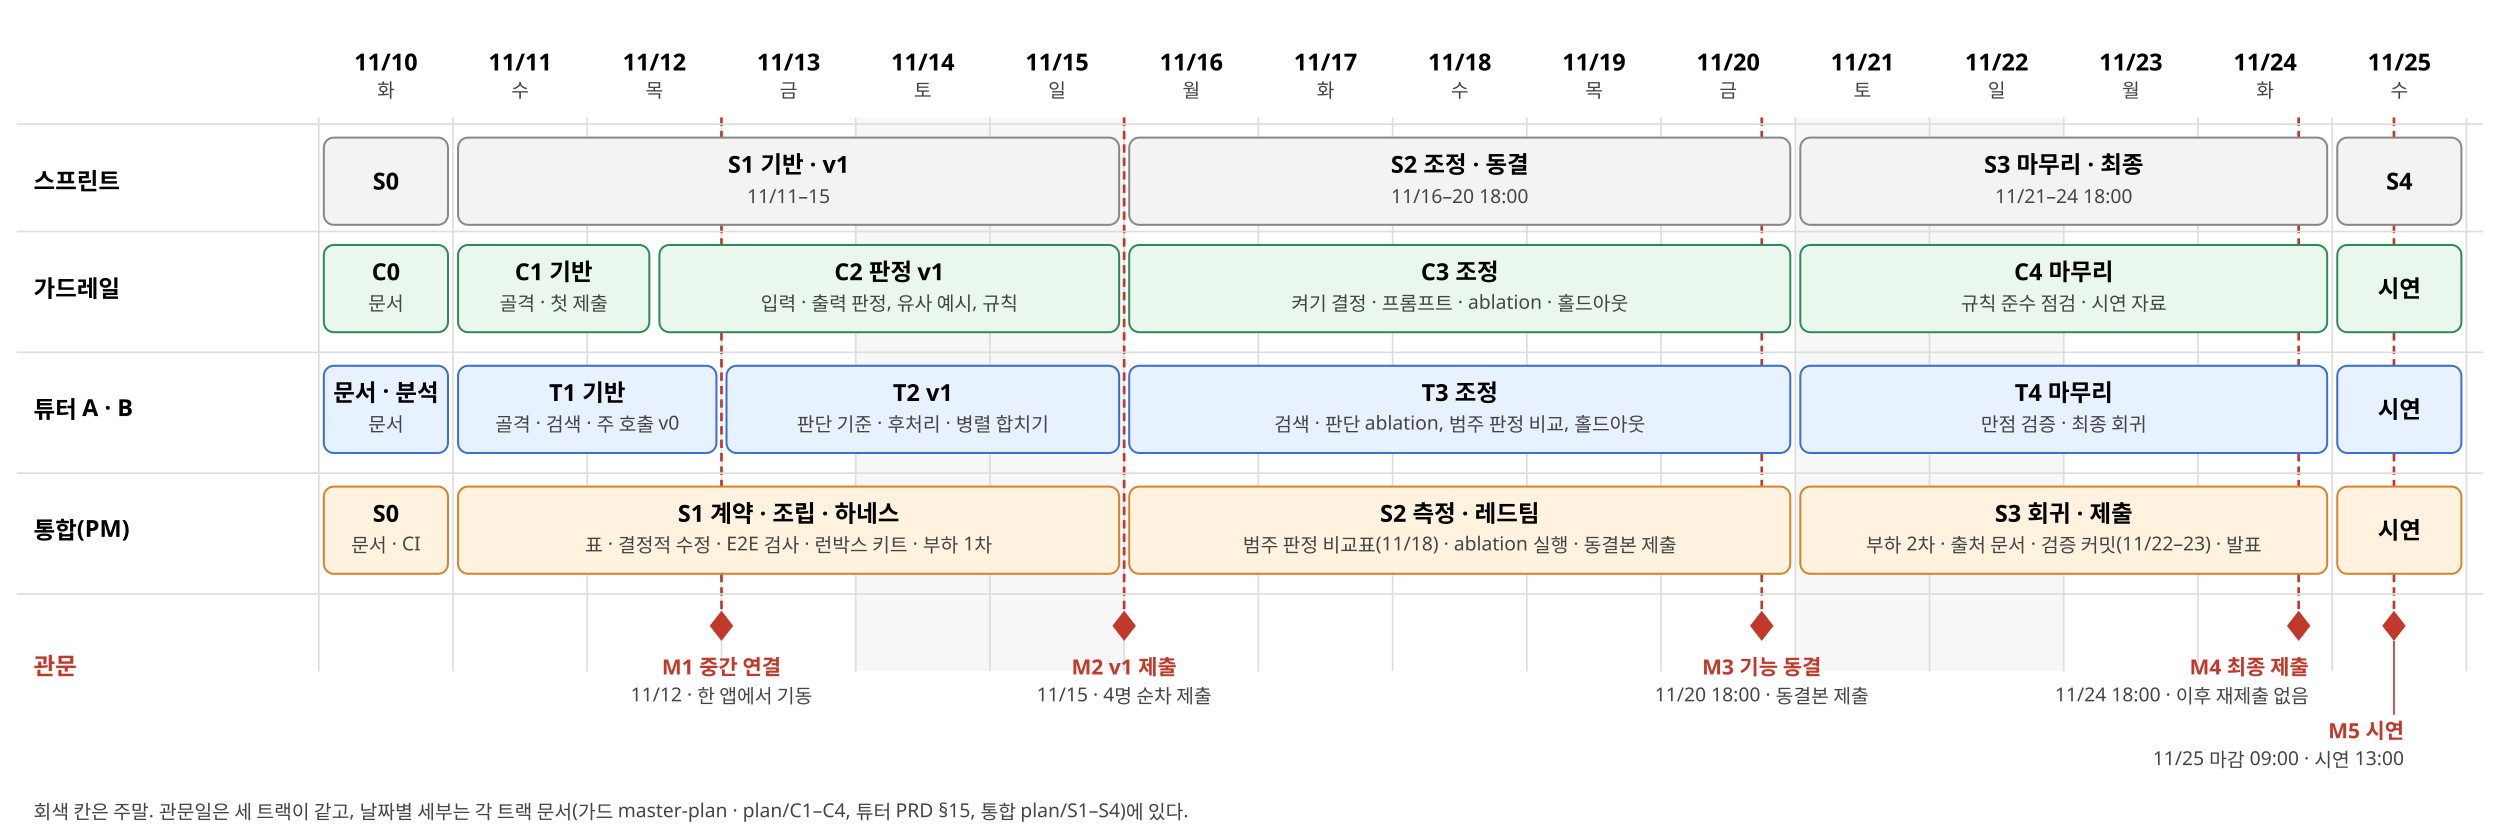
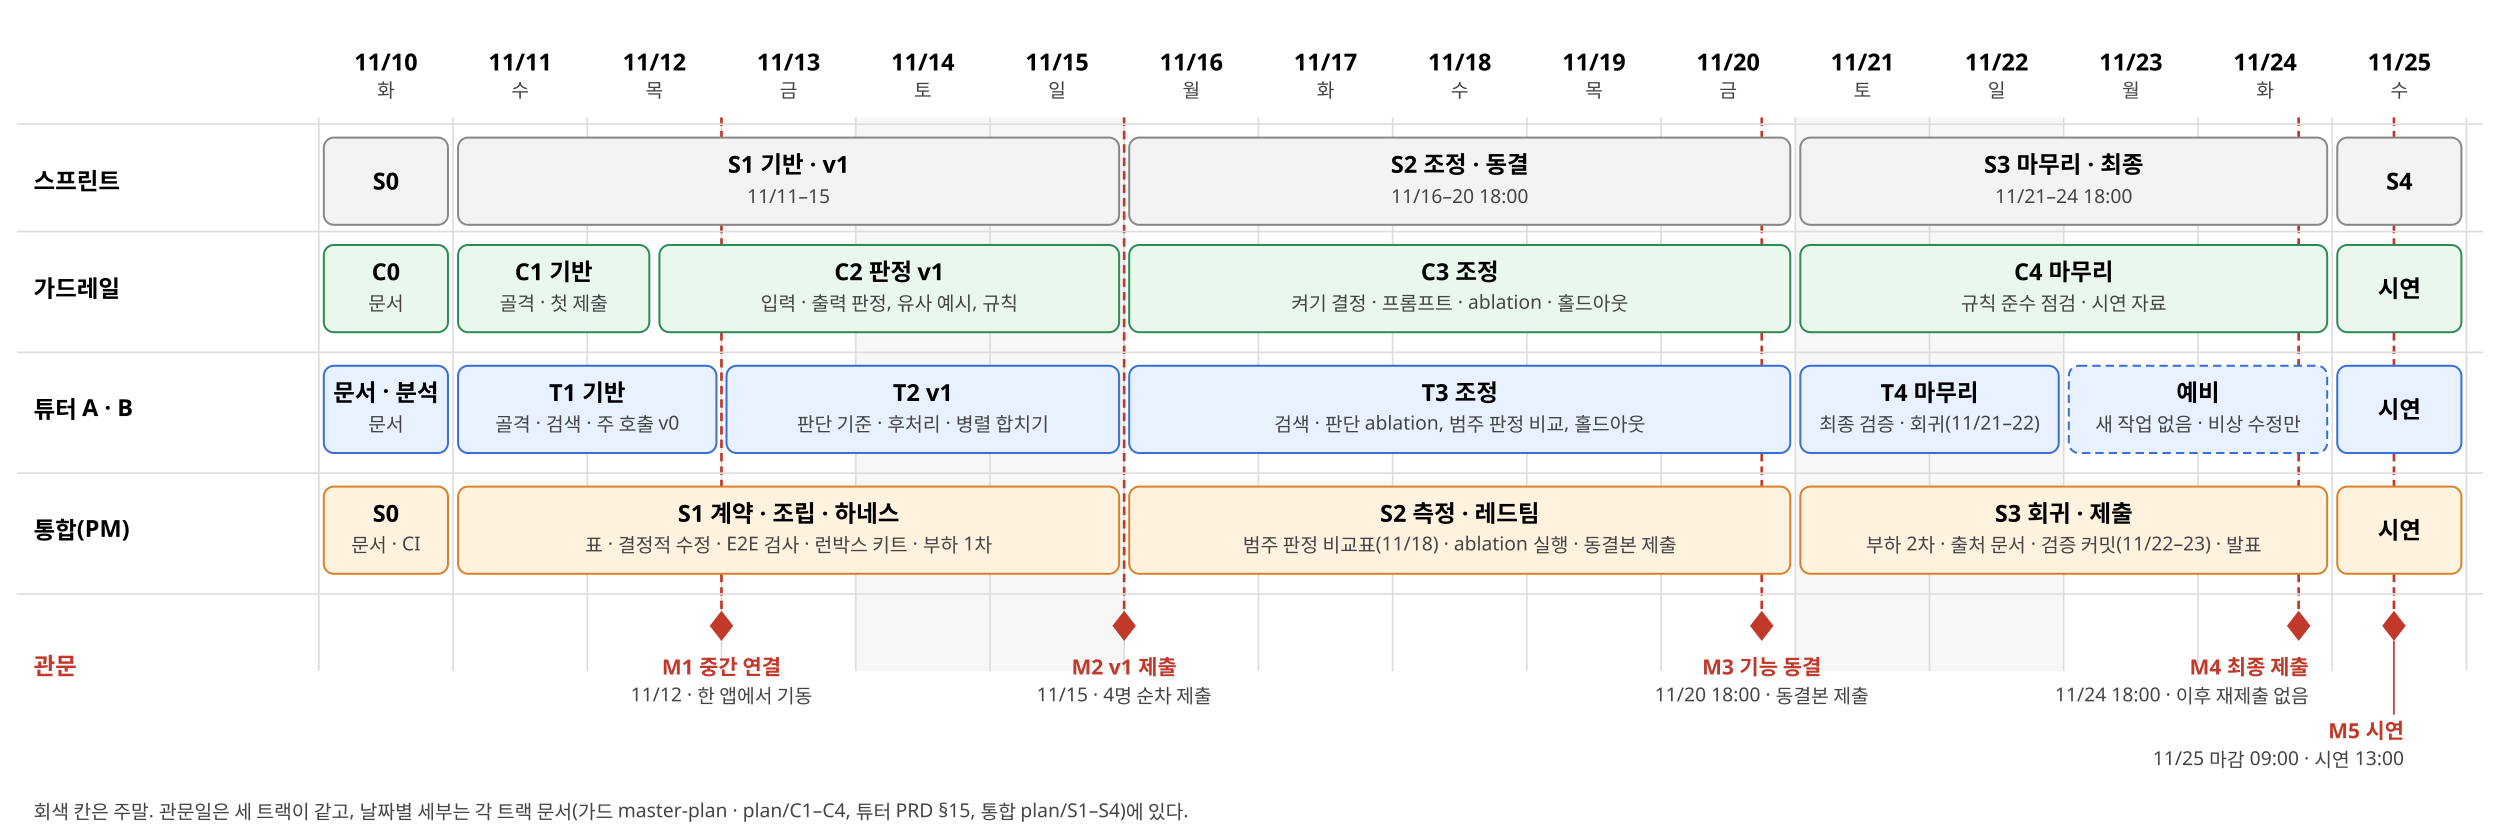
<svg xmlns="http://www.w3.org/2000/svg" viewBox="0 0 1490 500" font-family="Pretendard, 'Noto Sans KR', 'Apple SD Gothic Neo', sans-serif" font-size="13">
  <style>
 .h{font-weight:700;font-size:14px}.sm{font-size:11.5px;fill:#444}.lab{font-weight:700;font-size:14px}
 .g{fill:#e9f7ec;stroke:#2e8b57}.t{fill:#e8f1ff;stroke:#3b6fd6}.i{fill:#fff3e0;stroke:#d9822b}.s{fill:#f3f3f3;stroke:#888}
 .grid{stroke:#ddd;stroke-width:1}.ms{stroke:#c0392b;stroke-width:1.6;stroke-dasharray:5 3}.mt{fill:#c0392b;font-weight:700;font-size:12.5px}
</style>
  <rect width="1490" height="500" fill="#fff" />
  <rect x="510" y="70" width="80" height="330" fill="#f7f7f7" />
  <rect x="590" y="70" width="80" height="330" fill="#f7f7f7" />
  <rect x="1070" y="70" width="80" height="330" fill="#f7f7f7" />
  <rect x="1150" y="70" width="80" height="330" fill="#f7f7f7" />
  <line x1="190" y1="70" x2="190" y2="400" class="grid" />
  <text x="230.0" y="42" text-anchor="middle" class="h">11/10</text>
  <text x="230.0" y="58" text-anchor="middle" class="sm">화</text>
  <line x1="270" y1="70" x2="270" y2="400" class="grid" />
  <text x="310.0" y="42" text-anchor="middle" class="h">11/11</text>
  <text x="310.0" y="58" text-anchor="middle" class="sm">수</text>
  <line x1="350" y1="70" x2="350" y2="400" class="grid" />
  <text x="390.0" y="42" text-anchor="middle" class="h">11/12</text>
  <text x="390.0" y="58" text-anchor="middle" class="sm">목</text>
  <line x1="430" y1="70" x2="430" y2="400" class="grid" />
  <text x="470.0" y="42" text-anchor="middle" class="h">11/13</text>
  <text x="470.0" y="58" text-anchor="middle" class="sm">금</text>
  <line x1="510" y1="70" x2="510" y2="400" class="grid" />
  <text x="550.0" y="42" text-anchor="middle" class="h">11/14</text>
  <text x="550.0" y="58" text-anchor="middle" class="sm">토</text>
  <line x1="590" y1="70" x2="590" y2="400" class="grid" />
  <text x="630.0" y="42" text-anchor="middle" class="h">11/15</text>
  <text x="630.0" y="58" text-anchor="middle" class="sm">일</text>
  <line x1="670" y1="70" x2="670" y2="400" class="grid" />
  <text x="710.0" y="42" text-anchor="middle" class="h">11/16</text>
  <text x="710.0" y="58" text-anchor="middle" class="sm">월</text>
  <line x1="750" y1="70" x2="750" y2="400" class="grid" />
  <text x="790.0" y="42" text-anchor="middle" class="h">11/17</text>
  <text x="790.0" y="58" text-anchor="middle" class="sm">화</text>
  <line x1="830" y1="70" x2="830" y2="400" class="grid" />
  <text x="870.0" y="42" text-anchor="middle" class="h">11/18</text>
  <text x="870.0" y="58" text-anchor="middle" class="sm">수</text>
  <line x1="910" y1="70" x2="910" y2="400" class="grid" />
  <text x="950.0" y="42" text-anchor="middle" class="h">11/19</text>
  <text x="950.0" y="58" text-anchor="middle" class="sm">목</text>
  <line x1="990" y1="70" x2="990" y2="400" class="grid" />
  <text x="1030.0" y="42" text-anchor="middle" class="h">11/20</text>
  <text x="1030.0" y="58" text-anchor="middle" class="sm">금</text>
  <line x1="1070" y1="70" x2="1070" y2="400" class="grid" />
  <text x="1110.0" y="42" text-anchor="middle" class="h">11/21</text>
  <text x="1110.0" y="58" text-anchor="middle" class="sm">토</text>
  <line x1="1150" y1="70" x2="1150" y2="400" class="grid" />
  <text x="1190.0" y="42" text-anchor="middle" class="h">11/22</text>
  <text x="1190.0" y="58" text-anchor="middle" class="sm">일</text>
  <line x1="1230" y1="70" x2="1230" y2="400" class="grid" />
  <text x="1270.0" y="42" text-anchor="middle" class="h">11/23</text>
  <text x="1270.0" y="58" text-anchor="middle" class="sm">월</text>
  <line x1="1310" y1="70" x2="1310" y2="400" class="grid" />
  <text x="1350.0" y="42" text-anchor="middle" class="h">11/24</text>
  <text x="1350.0" y="58" text-anchor="middle" class="sm">화</text>
  <line x1="1390" y1="70" x2="1390" y2="400" class="grid" />
  <text x="1430.0" y="42" text-anchor="middle" class="h">11/25</text>
  <text x="1430.0" y="58" text-anchor="middle" class="sm">수</text>
  <line x1="1470" y1="70" x2="1470" y2="400" class="grid" />
  <line x1="430" y1="70" x2="430" y2="364" class="ms" />
  <line x1="670" y1="70" x2="670" y2="364" class="ms" />
  <line x1="1050.0" y1="70" x2="1050.0" y2="364" class="ms" />
  <line x1="1370.0" y1="70" x2="1370.0" y2="364" class="ms" />
  <line x1="1426.8" y1="70" x2="1426.8" y2="364" class="ms" />
  <text x="20" y="113" class="lab">스프린트</text>
  <line x1="10" y1="74" x2="1480" y2="74" class="grid" />
  <text x="20" y="177" class="lab">가드레일</text>
  <line x1="10" y1="138" x2="1480" y2="138" class="grid" />
  <text x="20" y="249" class="lab">튜터 A · B</text>
  <line x1="10" y1="210" x2="1480" y2="210" class="grid" />
  <text x="20" y="321" class="lab">통합(PM)</text>
  <line x1="10" y1="282" x2="1480" y2="282" class="grid" />
  <line x1="10" y1="354" x2="1480" y2="354" class="grid" />
  <rect x="193" y="82" width="74" height="52" rx="6" class="s" stroke-width="1.2" />
  <text x="230.0" y="113.0" text-anchor="middle" class="h">S0</text>
  <rect x="273" y="82" width="394" height="52" rx="6" class="s" stroke-width="1.2" />
  <text x="470.0" y="103" text-anchor="middle" class="h">S1 기반 · v1</text>
  <text x="470.0" y="121" text-anchor="middle" class="sm">11/11–15</text>
  <rect x="673" y="82" width="394" height="52" rx="6" class="s" stroke-width="1.2" />
  <text x="870.0" y="103" text-anchor="middle" class="h">S2 조정 · 동결</text>
  <text x="870.0" y="121" text-anchor="middle" class="sm">11/16–20 18:00</text>
  <rect x="1073" y="82" width="314" height="52" rx="6" class="s" stroke-width="1.2" />
  <text x="1230.0" y="103" text-anchor="middle" class="h">S3 마무리 · 최종</text>
  <text x="1230.0" y="121" text-anchor="middle" class="sm">11/21–24 18:00</text>
  <rect x="1393" y="82" width="74" height="52" rx="6" class="s" stroke-width="1.2" />
  <text x="1430.0" y="113.0" text-anchor="middle" class="h">S4</text>
  <rect x="193" y="146" width="74" height="52" rx="6" class="g" stroke-width="1.2" />
  <text x="230.0" y="167" text-anchor="middle" class="h">C0</text>
  <text x="230.0" y="185" text-anchor="middle" class="sm">문서</text>
  <rect x="273" y="146" width="114.0" height="52" rx="6" class="g" stroke-width="1.2" />
  <text x="330.0" y="167" text-anchor="middle" class="h">C1 기반</text>
  <text x="330.0" y="185" text-anchor="middle" class="sm">골격 · 첫 제출</text>
  <rect x="393.0" y="146" width="274.0" height="52" rx="6" class="g" stroke-width="1.2" />
  <text x="530.0" y="167" text-anchor="middle" class="h">C2 판정 v1</text>
  <text x="530.0" y="185" text-anchor="middle" class="sm">입력 · 출력 판정, 유사 예시, 규칙</text>
  <rect x="673" y="146" width="394" height="52" rx="6" class="g" stroke-width="1.2" />
  <text x="870.0" y="167" text-anchor="middle" class="h">C3 조정</text>
  <text x="870.0" y="185" text-anchor="middle" class="sm">켜기 결정 · 프롬프트 · ablation · 홀드아웃</text>
  <rect x="1073" y="146" width="314" height="52" rx="6" class="g" stroke-width="1.2" />
  <text x="1230.0" y="167" text-anchor="middle" class="h">C4 마무리</text>
  <text x="1230.0" y="185" text-anchor="middle" class="sm">규칙 준수 점검 · 시연 자료</text>
  <rect x="1393" y="146" width="74" height="52" rx="6" class="g" stroke-width="1.2" />
  <text x="1430.0" y="177.0" text-anchor="middle" class="h">시연</text>
  <rect x="193" y="218" width="74" height="52" rx="6" class="t" stroke-width="1.2" />
  <text x="230.0" y="239" text-anchor="middle" class="h">문서 · 분석</text>
  <text x="230.0" y="257" text-anchor="middle" class="sm">문서</text>
  <rect x="273" y="218" width="154" height="52" rx="6" class="t" stroke-width="1.2" />
  <text x="350.0" y="239" text-anchor="middle" class="h">T1 기반</text>
  <text x="350.0" y="257" text-anchor="middle" class="sm">골격 · 검색 · 주 호출 v0</text>
  <rect x="433" y="218" width="234" height="52" rx="6" class="t" stroke-width="1.2" />
  <text x="550.0" y="239" text-anchor="middle" class="h">T2 v1</text>
  <text x="550.0" y="257" text-anchor="middle" class="sm">판단 기준 · 후처리 · 병렬 합치기</text>
  <rect x="673" y="218" width="394" height="52" rx="6" class="t" stroke-width="1.2" />
  <text x="870.0" y="239" text-anchor="middle" class="h">T3 조정</text>
  <text x="870.0" y="257" text-anchor="middle" class="sm">검색 · 판단 ablation, 범주 판정 비교, 홀드아웃</text>
-   <rect x="1073" y="218" width="314" height="52" rx="6" class="t" stroke-width="1.2" />
-   <text x="1230.0" y="239" text-anchor="middle" class="h">T4 마무리</text>
-   <text x="1230.0" y="257" text-anchor="middle" class="sm">만점 검증 · 최종 회귀</text>
+   <rect x="1073" y="218" width="154" height="52" rx="6" class="t" stroke-width="1.2" />
+   <text x="1150.0" y="239" text-anchor="middle" class="h">T4 마무리</text>
+   <text x="1150.0" y="257" text-anchor="middle" class="sm">최종 검증 · 회귀(11/21–22)</text>
+   <rect x="1233" y="218" width="154" height="52" rx="6" class="t" stroke-width="1.2" stroke-dasharray="5 3" />
+   <text x="1310.0" y="239" text-anchor="middle" class="h">예비</text>
+   <text x="1310.0" y="257" text-anchor="middle" class="sm">새 작업 없음 · 비상 수정만</text>
  <rect x="1393" y="218" width="74" height="52" rx="6" class="t" stroke-width="1.2" />
  <text x="1430.0" y="249.0" text-anchor="middle" class="h">시연</text>
  <rect x="193" y="290" width="74" height="52" rx="6" class="i" stroke-width="1.2" />
  <text x="230.0" y="311" text-anchor="middle" class="h">S0</text>
  <text x="230.0" y="329" text-anchor="middle" class="sm">문서 · CI</text>
  <rect x="273" y="290" width="394" height="52" rx="6" class="i" stroke-width="1.2" />
  <text x="470.0" y="311" text-anchor="middle" class="h">S1 계약 · 조립 · 하네스</text>
  <text x="470.0" y="329" text-anchor="middle" class="sm">표 · 결정적 수정 · E2E 검사 · 런박스 키트 · 부하 1차</text>
  <rect x="673" y="290" width="394" height="52" rx="6" class="i" stroke-width="1.2" />
  <text x="870.0" y="311" text-anchor="middle" class="h">S2 측정 · 레드팀</text>
  <text x="870.0" y="329" text-anchor="middle" class="sm">범주 판정 비교표(11/18) · ablation 실행 · 동결본 제출</text>
  <rect x="1073" y="290" width="314" height="52" rx="6" class="i" stroke-width="1.2" />
  <text x="1230.0" y="311" text-anchor="middle" class="h">S3 회귀 · 제출</text>
  <text x="1230.0" y="329" text-anchor="middle" class="sm">부하 2차 · 출처 문서 · 검증 커밋(11/22–23) · 발표</text>
  <rect x="1393" y="290" width="74" height="52" rx="6" class="i" stroke-width="1.2" />
  <text x="1430.0" y="321.0" text-anchor="middle" class="h">시연</text>
  <path d="M430 364 l7 9 l-7 9 l-7 -9 z" fill="#c0392b" />
  <text x="430" y="402" text-anchor="middle" class="mt">M1 중간 연결</text>
  <text x="430" y="418" text-anchor="middle" class="sm">11/12 · 한 앱에서 기동</text>
  <path d="M670 364 l7 9 l-7 9 l-7 -9 z" fill="#c0392b" />
  <text x="670" y="402" text-anchor="middle" class="mt">M2 v1 제출</text>
  <text x="670" y="418" text-anchor="middle" class="sm">11/15 · 4명 순차 제출</text>
  <path d="M1050.0 364 l7 9 l-7 9 l-7 -9 z" fill="#c0392b" />
  <text x="1050.0" y="402" text-anchor="middle" class="mt">M3 기능 동결</text>
  <text x="1050.0" y="418" text-anchor="middle" class="sm">11/20 18:00 · 동결본 제출</text>
  <path d="M1370.0 364 l7 9 l-7 9 l-7 -9 z" fill="#c0392b" />
  <text x="1376.0" y="402" text-anchor="end" class="mt">M4 최종 제출</text>
  <text x="1376.0" y="418" text-anchor="end" class="sm">11/24 18:00 · 이후 재제출 없음</text>
  <path d="M1426.8 364 l7 9 l-7 9 l-7 -9 z" fill="#c0392b" />
  <line x1="1426.8" y1="382" x2="1426.8" y2="426" stroke="#c0392b" stroke-width="1" />
  <text x="1432.8" y="440" text-anchor="end" class="mt">M5 시연</text>
  <text x="1432.8" y="456" text-anchor="end" class="sm">11/25 마감 09:00 · 시연 13:00</text>
  <text x="20" y="402" class="lab" fill="#c0392b">관문</text>
  <text x="20" y="488" class="sm">회색 칸은 주말. 관문일은 세 트랙이 같고, 날짜별 세부는 각 트랙 문서(가드 master-plan · plan/C1–C4, 튜터 PRD §15, 통합 plan/S1–S4)에 있다.</text>
</svg>
